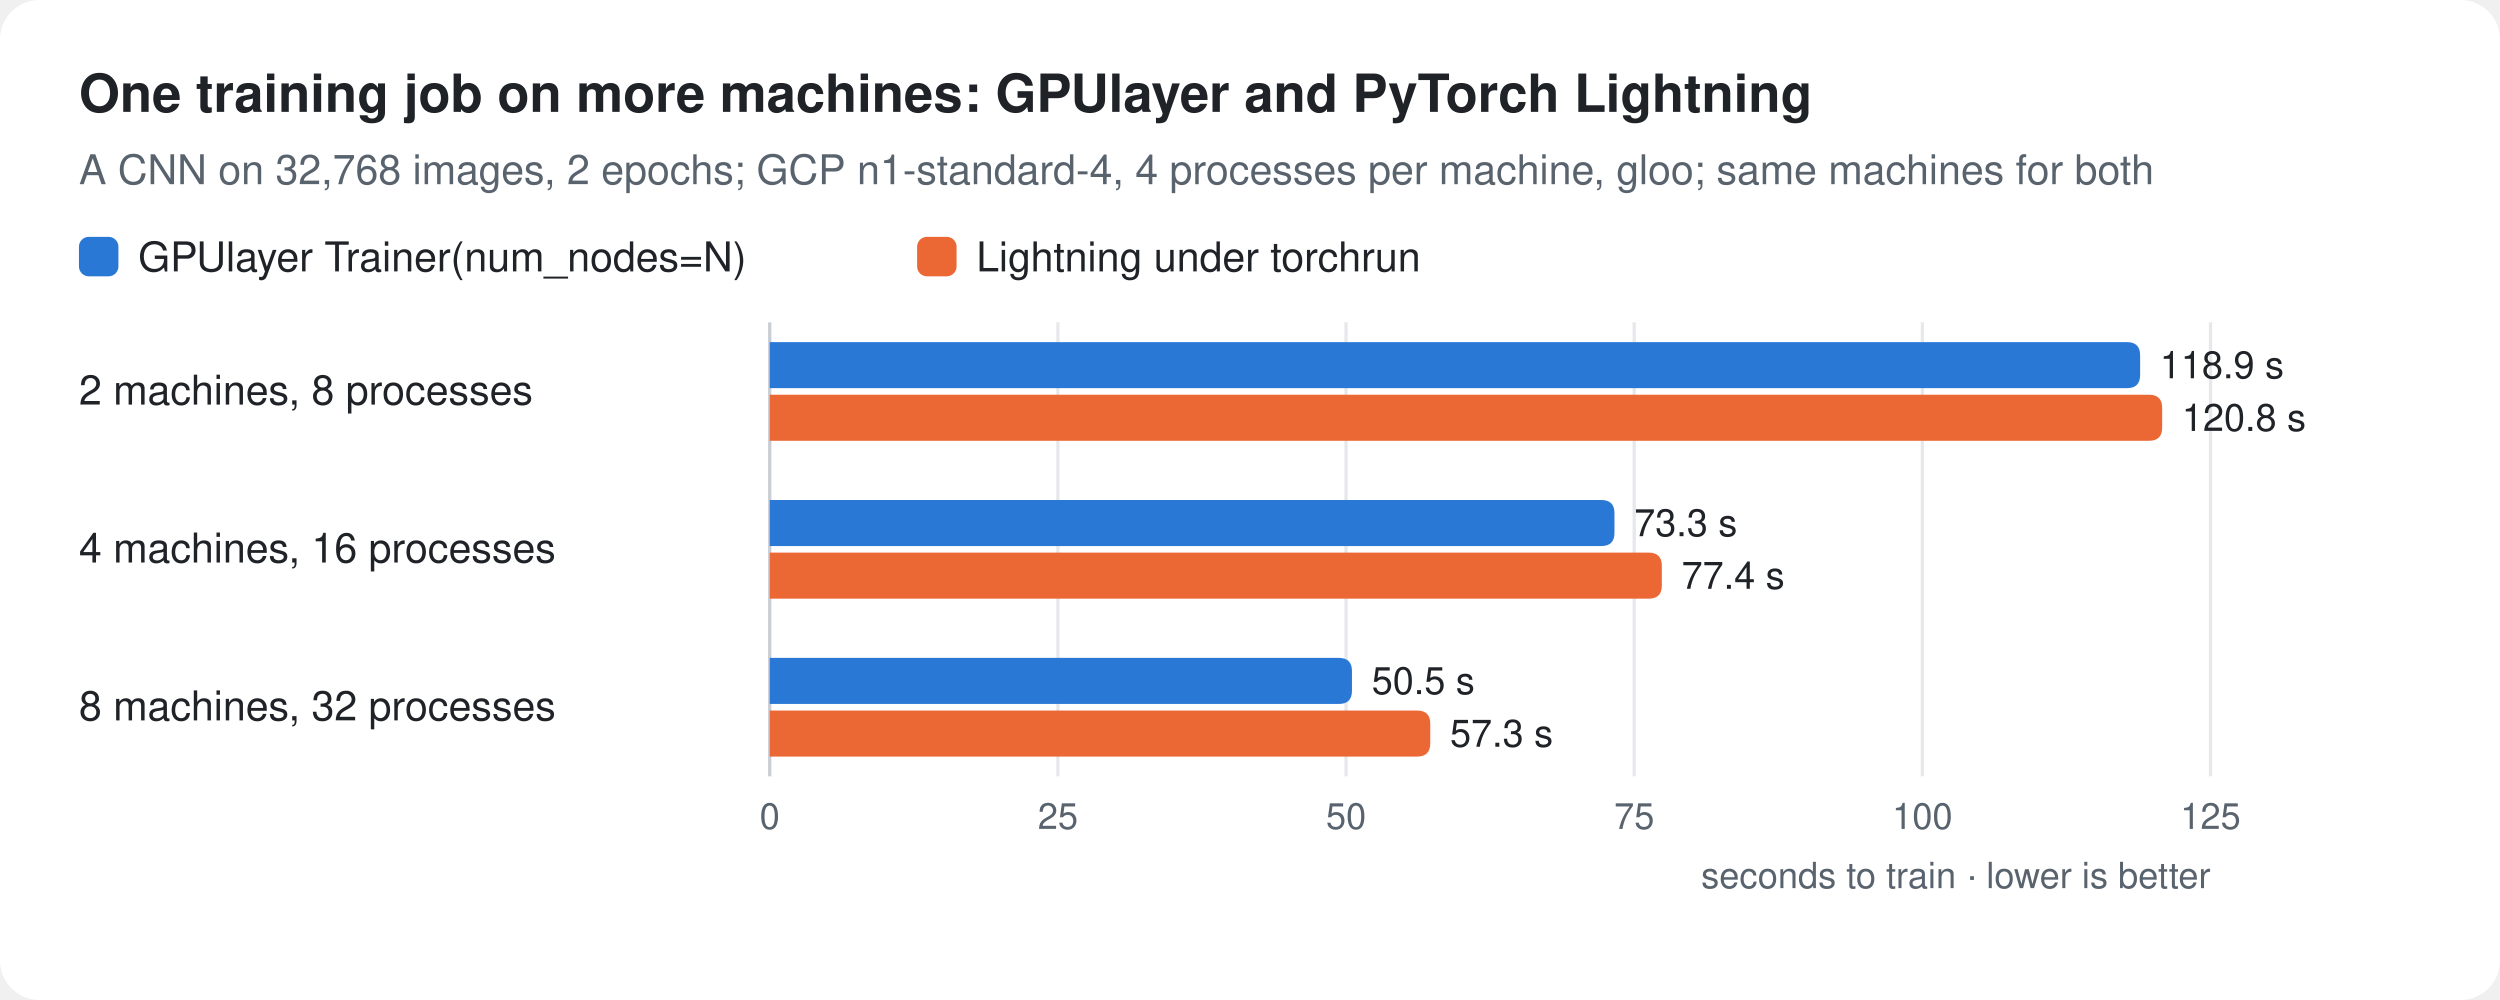
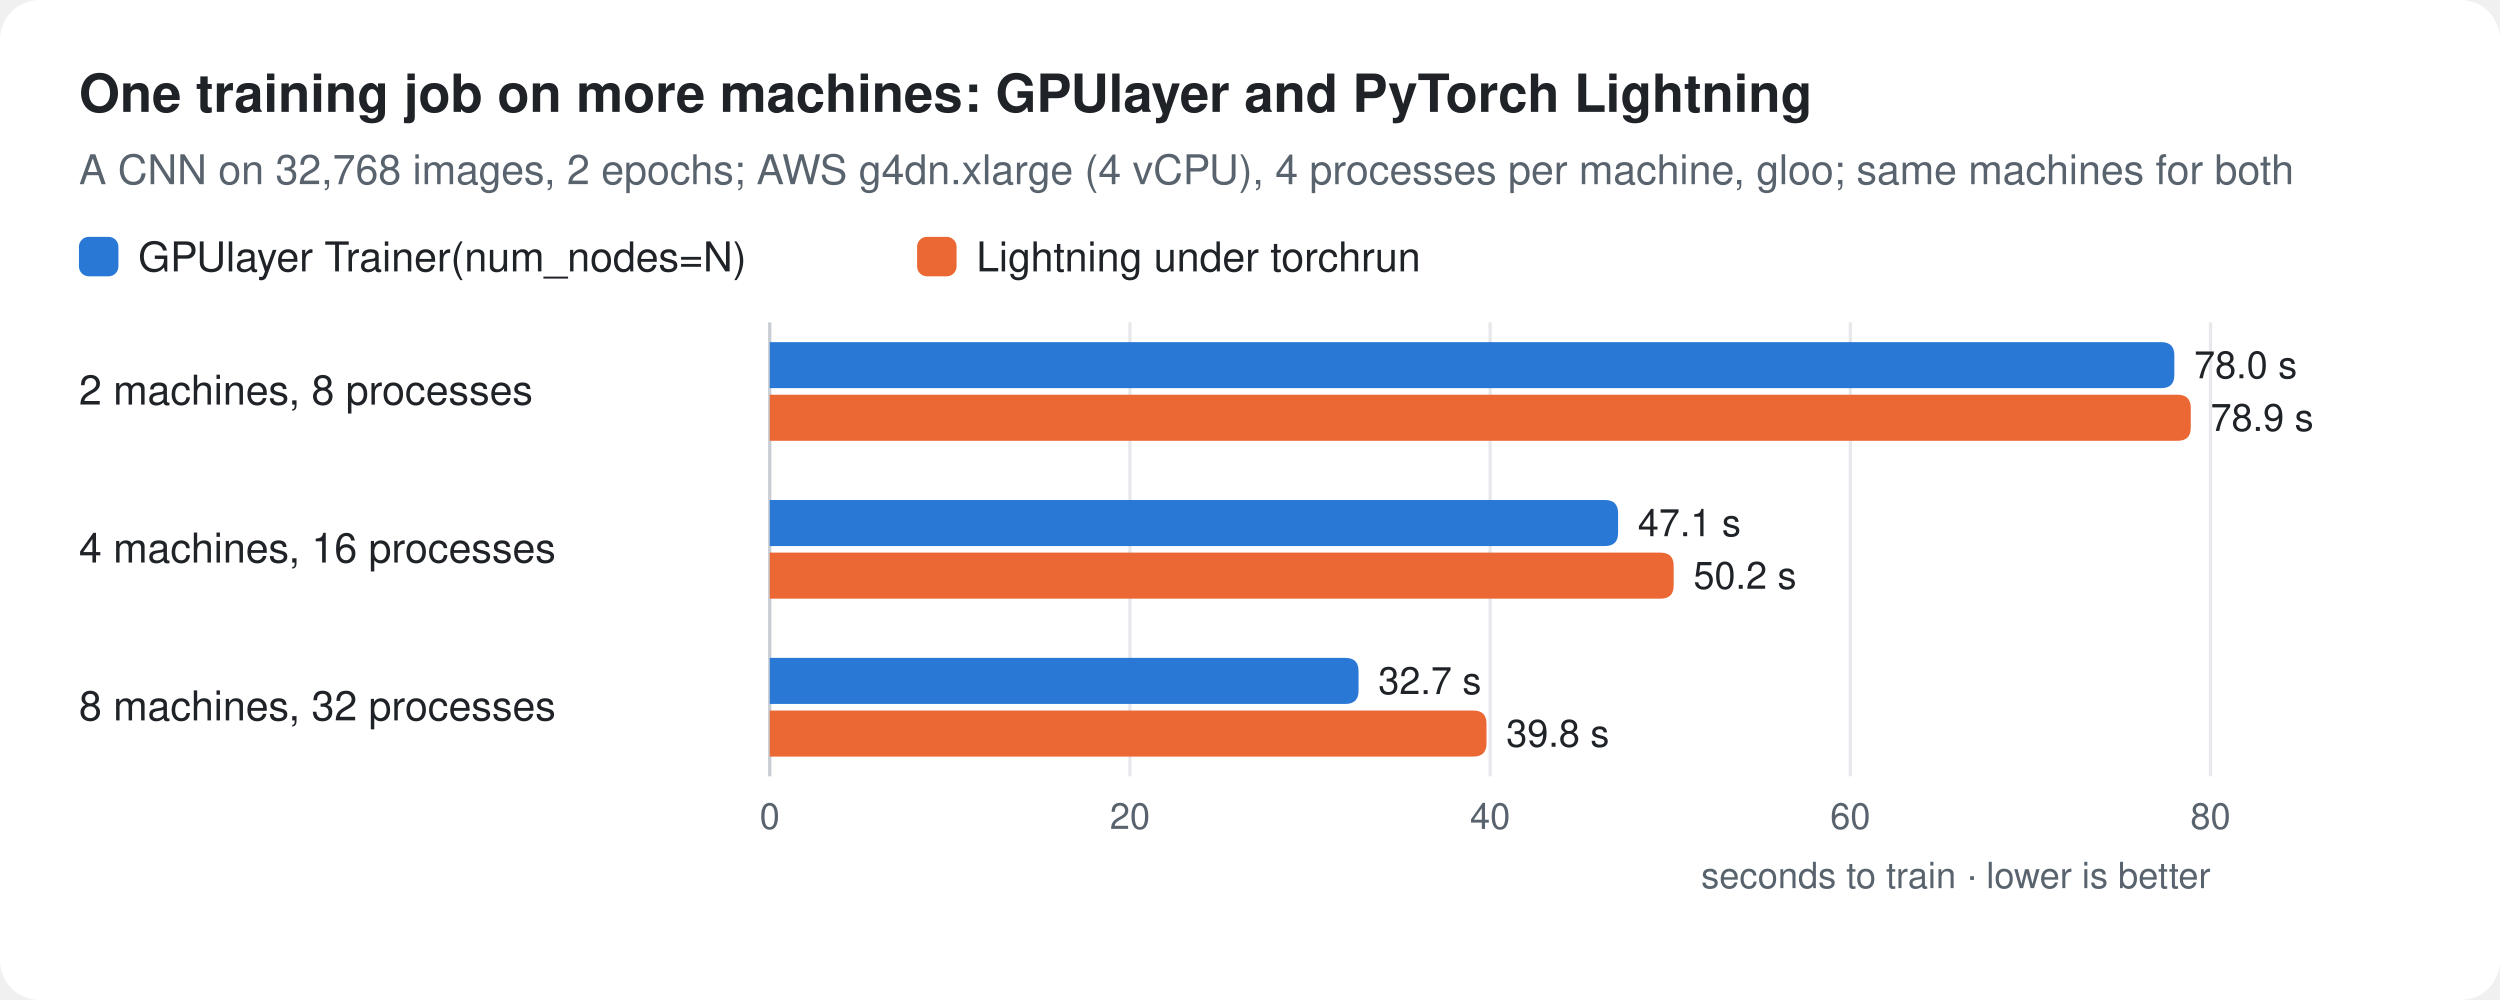
- <svg xmlns="http://www.w3.org/2000/svg" viewBox="0 0 760 304" width="760" height="304" role="img" aria-label="One training job on more machines: GPUlayer and PyTorch Lightning: A CNN on 32,768 images, 2 epochs; GCP n1-standard-4, 4 processes per machine, gloo; same machines for both">
+ <svg xmlns="http://www.w3.org/2000/svg" viewBox="0 0 760 304" width="760" height="304" role="img" aria-label="One training job on more machines: GPUlayer and PyTorch Lightning: A CNN on 32,768 images, 2 epochs; AWS g4dn.xlarge (4 vCPU), 4 processes per machine, gloo; same machines for both">
  <rect width="760" height="304" rx="12" fill="#ffffff" />
  <text x="24.0" y="34.0" font-family="-apple-system, 'Segoe UI', Helvetica, Arial, sans-serif" font-size="16" font-weight="600" fill="#1f2328" text-anchor="start">One training job on more machines: GPUlayer and PyTorch Lightning</text>
-   <text x="24.0" y="56.0" font-family="-apple-system, 'Segoe UI', Helvetica, Arial, sans-serif" font-size="12.5" font-weight="400" fill="#59636e" text-anchor="start">A CNN on 32,768 images, 2 epochs; GCP n1-standard-4, 4 processes per machine, gloo; same machines for both</text>
+   <text x="24.0" y="56.0" font-family="-apple-system, 'Segoe UI', Helvetica, Arial, sans-serif" font-size="12.5" font-weight="400" fill="#59636e" text-anchor="start">A CNN on 32,768 images, 2 epochs; AWS g4dn.xlarge (4 vCPU), 4 processes per machine, gloo; same machines for both</text>
  <rect x="24" y="72" width="12" height="12" rx="3" fill="#2a78d6" />
  <text x="42.0" y="82.5" font-family="-apple-system, 'Segoe UI', Helvetica, Arial, sans-serif" font-size="12.5" font-weight="400" fill="#1f2328" text-anchor="start">GPUlayer Trainer(num_nodes=N)</text>
  <rect x="278.8" y="72" width="12" height="12" rx="3" fill="#eb6834" />
  <text x="296.8" y="82.5" font-family="-apple-system, 'Segoe UI', Helvetica, Arial, sans-serif" font-size="12.5" font-weight="400" fill="#1f2328" text-anchor="start">Lightning under torchrun</text>
  <line x1="234.0" y1="98" x2="234.0" y2="236" stroke="#c9ced4" stroke-width="1" />
  <text x="234.0" y="252.0" font-family="-apple-system, 'Segoe UI', Helvetica, Arial, sans-serif" font-size="11" font-weight="400" fill="#59636e" text-anchor="middle">0</text>
-   <line x1="321.6" y1="98" x2="321.6" y2="236" stroke="#e6e8eb" stroke-width="1" />
-   <text x="321.6" y="252.0" font-family="-apple-system, 'Segoe UI', Helvetica, Arial, sans-serif" font-size="11" font-weight="400" fill="#59636e" text-anchor="middle">25</text>
-   <line x1="409.2" y1="98" x2="409.2" y2="236" stroke="#e6e8eb" stroke-width="1" />
-   <text x="409.2" y="252.0" font-family="-apple-system, 'Segoe UI', Helvetica, Arial, sans-serif" font-size="11" font-weight="400" fill="#59636e" text-anchor="middle">50</text>
-   <line x1="496.8" y1="98" x2="496.8" y2="236" stroke="#e6e8eb" stroke-width="1" />
-   <text x="496.8" y="252.0" font-family="-apple-system, 'Segoe UI', Helvetica, Arial, sans-serif" font-size="11" font-weight="400" fill="#59636e" text-anchor="middle">75</text>
-   <line x1="584.4" y1="98" x2="584.4" y2="236" stroke="#e6e8eb" stroke-width="1" />
-   <text x="584.4" y="252.0" font-family="-apple-system, 'Segoe UI', Helvetica, Arial, sans-serif" font-size="11" font-weight="400" fill="#59636e" text-anchor="middle">100</text>
+   <line x1="343.5" y1="98" x2="343.5" y2="236" stroke="#e6e8eb" stroke-width="1" />
+   <text x="343.5" y="252.0" font-family="-apple-system, 'Segoe UI', Helvetica, Arial, sans-serif" font-size="11" font-weight="400" fill="#59636e" text-anchor="middle">20</text>
+   <line x1="453.0" y1="98" x2="453.0" y2="236" stroke="#e6e8eb" stroke-width="1" />
+   <text x="453.0" y="252.0" font-family="-apple-system, 'Segoe UI', Helvetica, Arial, sans-serif" font-size="11" font-weight="400" fill="#59636e" text-anchor="middle">40</text>
+   <line x1="562.5" y1="98" x2="562.5" y2="236" stroke="#e6e8eb" stroke-width="1" />
+   <text x="562.5" y="252.0" font-family="-apple-system, 'Segoe UI', Helvetica, Arial, sans-serif" font-size="11" font-weight="400" fill="#59636e" text-anchor="middle">60</text>
  <line x1="672.0" y1="98" x2="672.0" y2="236" stroke="#e6e8eb" stroke-width="1" />
-   <text x="672.0" y="252.0" font-family="-apple-system, 'Segoe UI', Helvetica, Arial, sans-serif" font-size="11" font-weight="400" fill="#59636e" text-anchor="middle">125</text>
+   <text x="672.0" y="252.0" font-family="-apple-system, 'Segoe UI', Helvetica, Arial, sans-serif" font-size="11" font-weight="400" fill="#59636e" text-anchor="middle">80</text>
  <text x="672.0" y="270.0" font-family="-apple-system, 'Segoe UI', Helvetica, Arial, sans-serif" font-size="11" font-weight="400" fill="#59636e" text-anchor="end">seconds to train · lower is better</text>
  <text x="24.0" y="123.0" font-family="-apple-system, 'Segoe UI', Helvetica, Arial, sans-serif" font-size="12.5" font-weight="400" fill="#1f2328" text-anchor="start">2 machines, 8 processes</text>
-   <path d="M234.0 104.0H646.6Q650.6 104.0 650.6 108.0V114.0Q650.6 118.0 646.6 118.0H234.0Z" fill="#2a78d6" />
-   <text x="656.6" y="115.0" font-family="-apple-system, 'Segoe UI', Helvetica, Arial, sans-serif" font-size="11.5" font-weight="400" fill="#1f2328" text-anchor="start">118.9 s</text>
-   <path d="M234.0 120.0H653.3Q657.3 120.0 657.3 124.0V130.0Q657.3 134.0 653.3 134.0H234.0Z" fill="#eb6834" />
-   <text x="663.3" y="131.0" font-family="-apple-system, 'Segoe UI', Helvetica, Arial, sans-serif" font-size="11.5" font-weight="400" fill="#1f2328" text-anchor="start">120.8 s</text>
+   <path d="M234.0 104.0H657.0Q661.0 104.0 661.0 108.0V114.0Q661.0 118.0 657.0 118.0H234.0Z" fill="#2a78d6" />
+   <text x="667.0" y="115.0" font-family="-apple-system, 'Segoe UI', Helvetica, Arial, sans-serif" font-size="11.5" font-weight="400" fill="#1f2328" text-anchor="start">78.0 s</text>
+   <path d="M234.0 120.0H662.0Q666.0 120.0 666.0 124.0V130.0Q666.0 134.0 662.0 134.0H234.0Z" fill="#eb6834" />
+   <text x="672.0" y="131.0" font-family="-apple-system, 'Segoe UI', Helvetica, Arial, sans-serif" font-size="11.5" font-weight="400" fill="#1f2328" text-anchor="start">78.9 s</text>
  <text x="24.0" y="171.0" font-family="-apple-system, 'Segoe UI', Helvetica, Arial, sans-serif" font-size="12.5" font-weight="400" fill="#1f2328" text-anchor="start">4 machines, 16 processes</text>
-   <path d="M234.0 152.0H486.8Q490.8 152.0 490.8 156.0V162.0Q490.8 166.0 486.8 166.0H234.0Z" fill="#2a78d6" />
-   <text x="496.8" y="163.0" font-family="-apple-system, 'Segoe UI', Helvetica, Arial, sans-serif" font-size="11.5" font-weight="400" fill="#1f2328" text-anchor="start">73.3 s</text>
-   <path d="M234.0 168.0H501.2Q505.2 168.0 505.2 172.0V178.0Q505.2 182.0 501.2 182.0H234.0Z" fill="#eb6834" />
-   <text x="511.2" y="179.0" font-family="-apple-system, 'Segoe UI', Helvetica, Arial, sans-serif" font-size="11.5" font-weight="400" fill="#1f2328" text-anchor="start">77.4 s</text>
+   <path d="M234.0 152.0H487.9Q491.9 152.0 491.9 156.0V162.0Q491.9 166.0 487.9 166.0H234.0Z" fill="#2a78d6" />
+   <text x="497.9" y="163.0" font-family="-apple-system, 'Segoe UI', Helvetica, Arial, sans-serif" font-size="11.5" font-weight="400" fill="#1f2328" text-anchor="start">47.1 s</text>
+   <path d="M234.0 168.0H504.8Q508.8 168.0 508.8 172.0V178.0Q508.8 182.0 504.8 182.0H234.0Z" fill="#eb6834" />
+   <text x="514.8" y="179.0" font-family="-apple-system, 'Segoe UI', Helvetica, Arial, sans-serif" font-size="11.5" font-weight="400" fill="#1f2328" text-anchor="start">50.2 s</text>
  <text x="24.0" y="219.0" font-family="-apple-system, 'Segoe UI', Helvetica, Arial, sans-serif" font-size="12.5" font-weight="400" fill="#1f2328" text-anchor="start">8 machines, 32 processes</text>
-   <path d="M234.0 200.0H407.0Q411.0 200.0 411.0 204.0V210.0Q411.0 214.0 407.0 214.0H234.0Z" fill="#2a78d6" />
-   <text x="417.0" y="211.0" font-family="-apple-system, 'Segoe UI', Helvetica, Arial, sans-serif" font-size="11.5" font-weight="400" fill="#1f2328" text-anchor="start">50.5 s</text>
-   <path d="M234.0 216.0H430.8Q434.8 216.0 434.8 220.0V226.0Q434.8 230.0 430.8 230.0H234.0Z" fill="#eb6834" />
-   <text x="440.8" y="227.0" font-family="-apple-system, 'Segoe UI', Helvetica, Arial, sans-serif" font-size="11.5" font-weight="400" fill="#1f2328" text-anchor="start">57.3 s</text>
+   <path d="M234.0 200.0H409.0Q413.0 200.0 413.0 204.0V210.0Q413.0 214.0 409.0 214.0H234.0Z" fill="#2a78d6" />
+   <text x="419.0" y="211.0" font-family="-apple-system, 'Segoe UI', Helvetica, Arial, sans-serif" font-size="11.5" font-weight="400" fill="#1f2328" text-anchor="start">32.7 s</text>
+   <path d="M234.0 216.0H447.9Q451.9 216.0 451.9 220.0V226.0Q451.9 230.0 447.9 230.0H234.0Z" fill="#eb6834" />
+   <text x="457.9" y="227.0" font-family="-apple-system, 'Segoe UI', Helvetica, Arial, sans-serif" font-size="11.5" font-weight="400" fill="#1f2328" text-anchor="start">39.8 s</text>
</svg>
